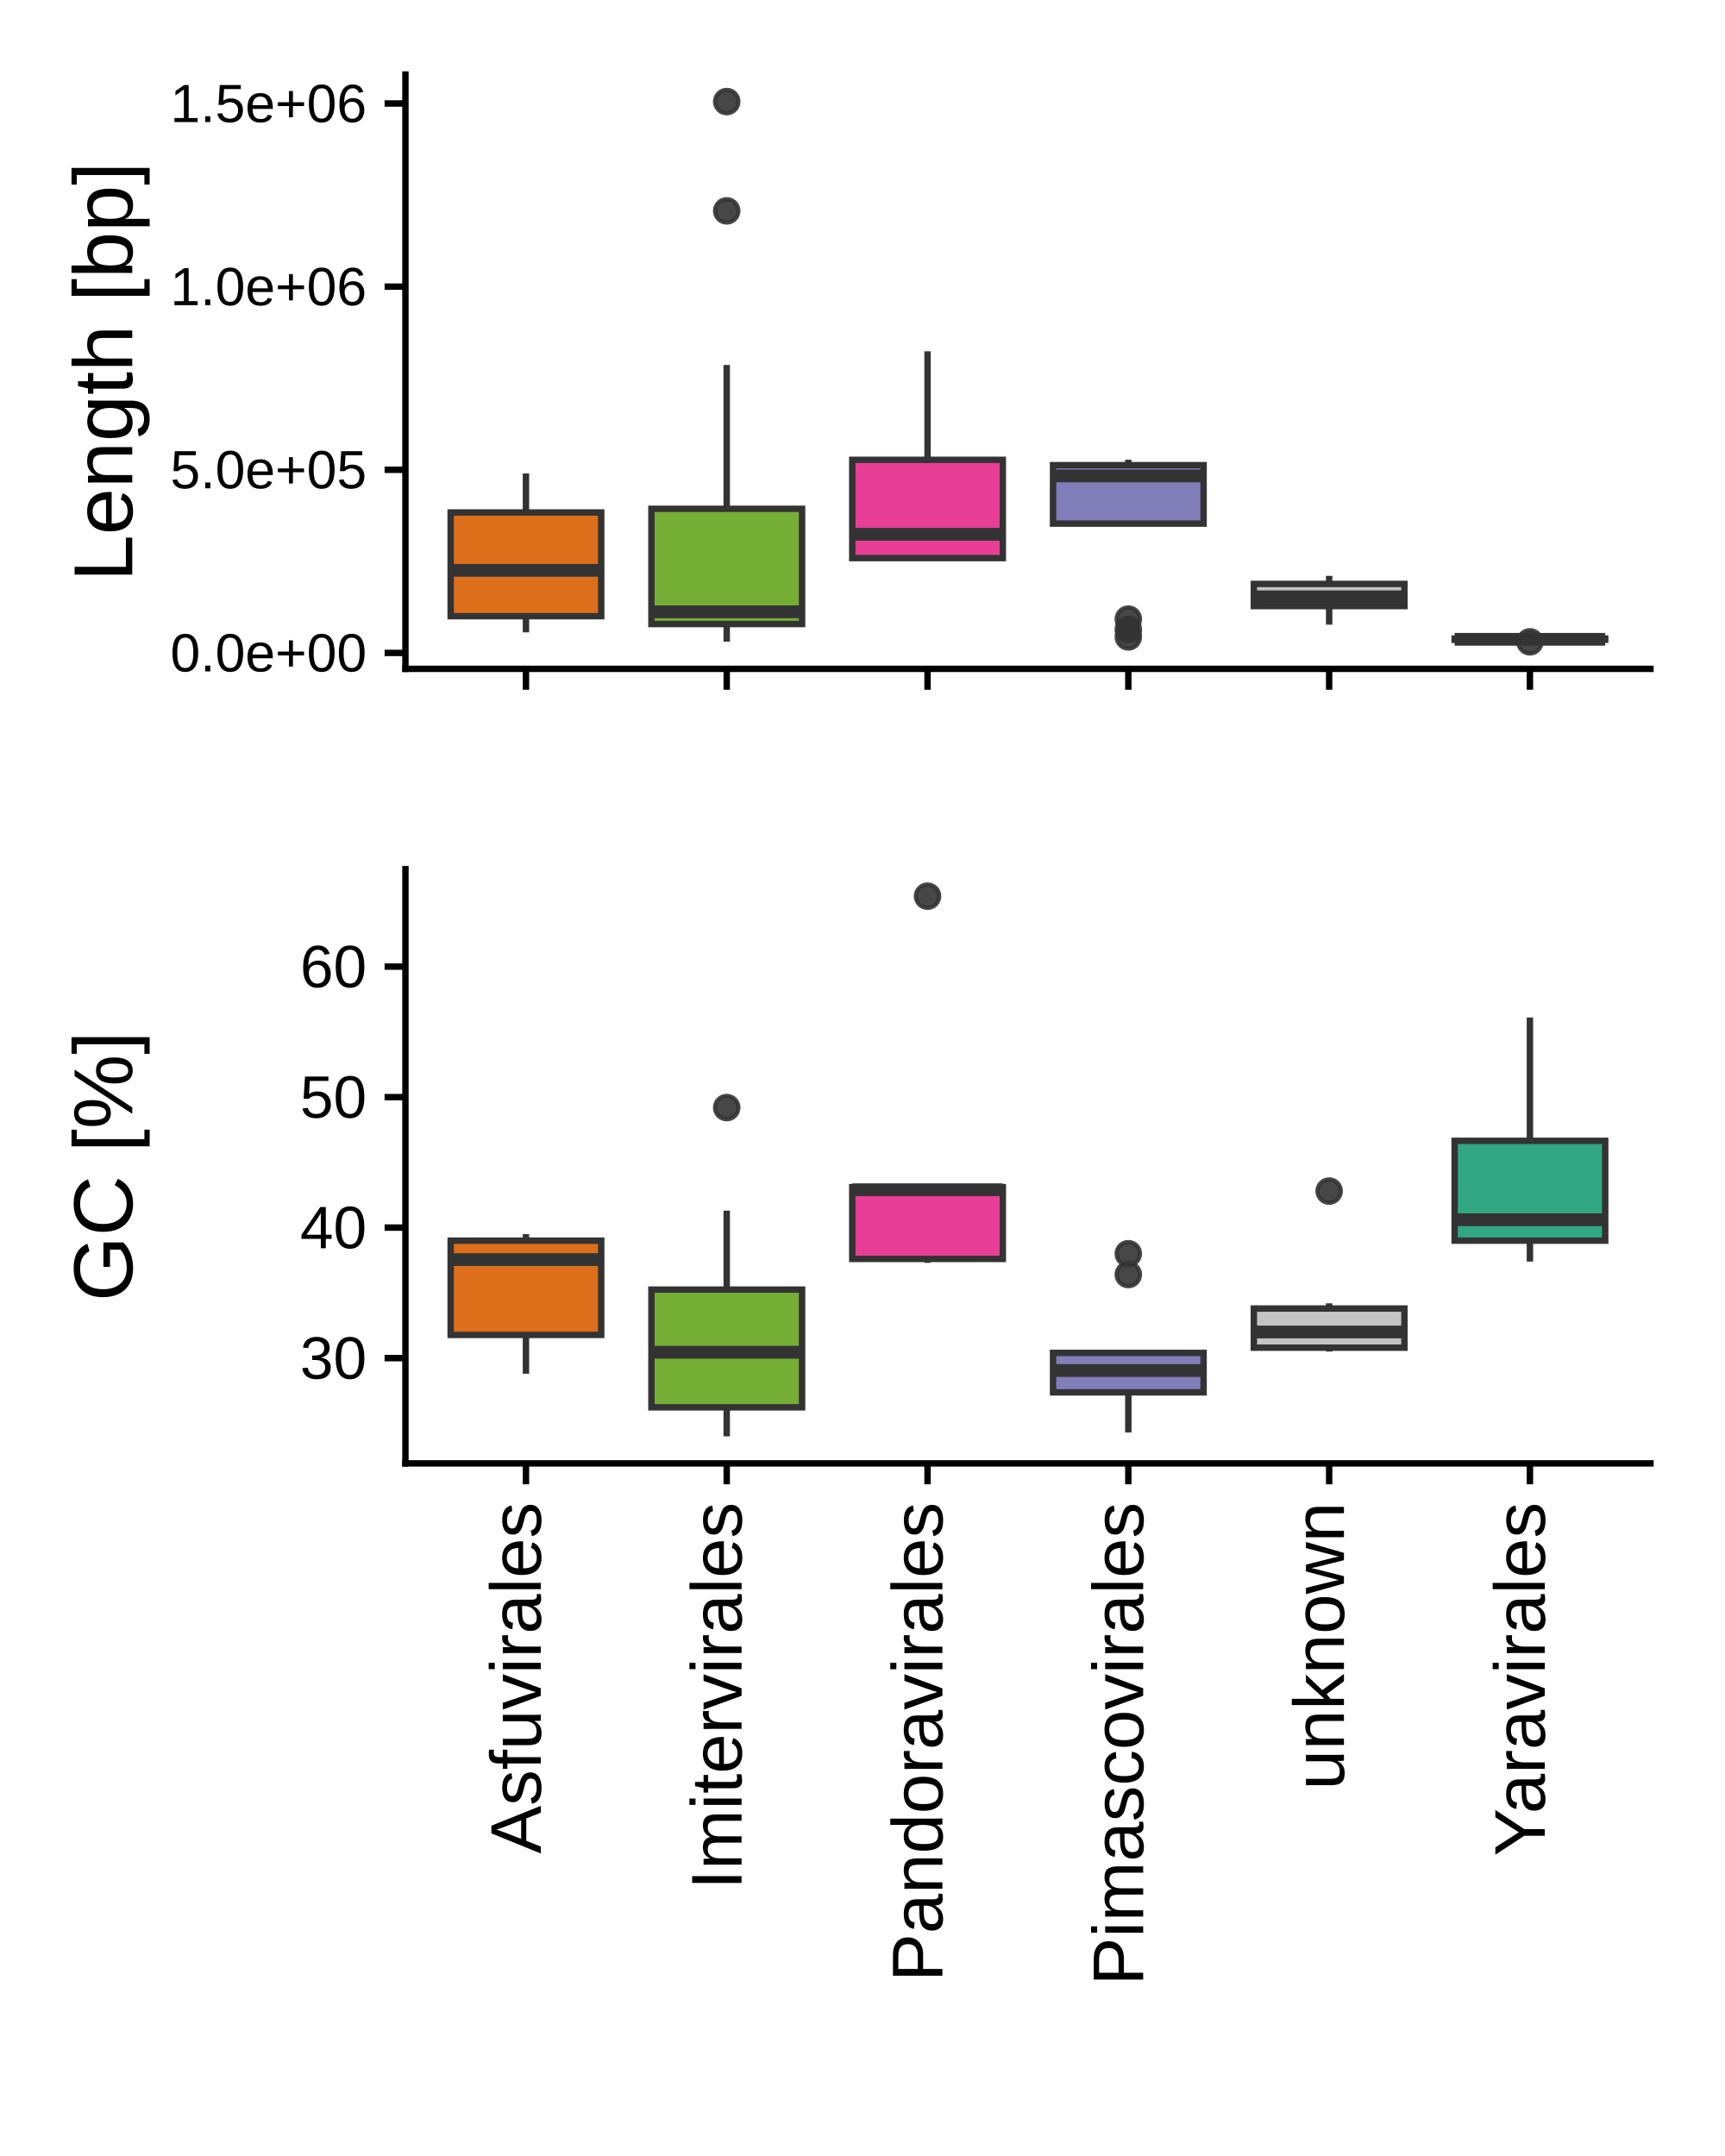
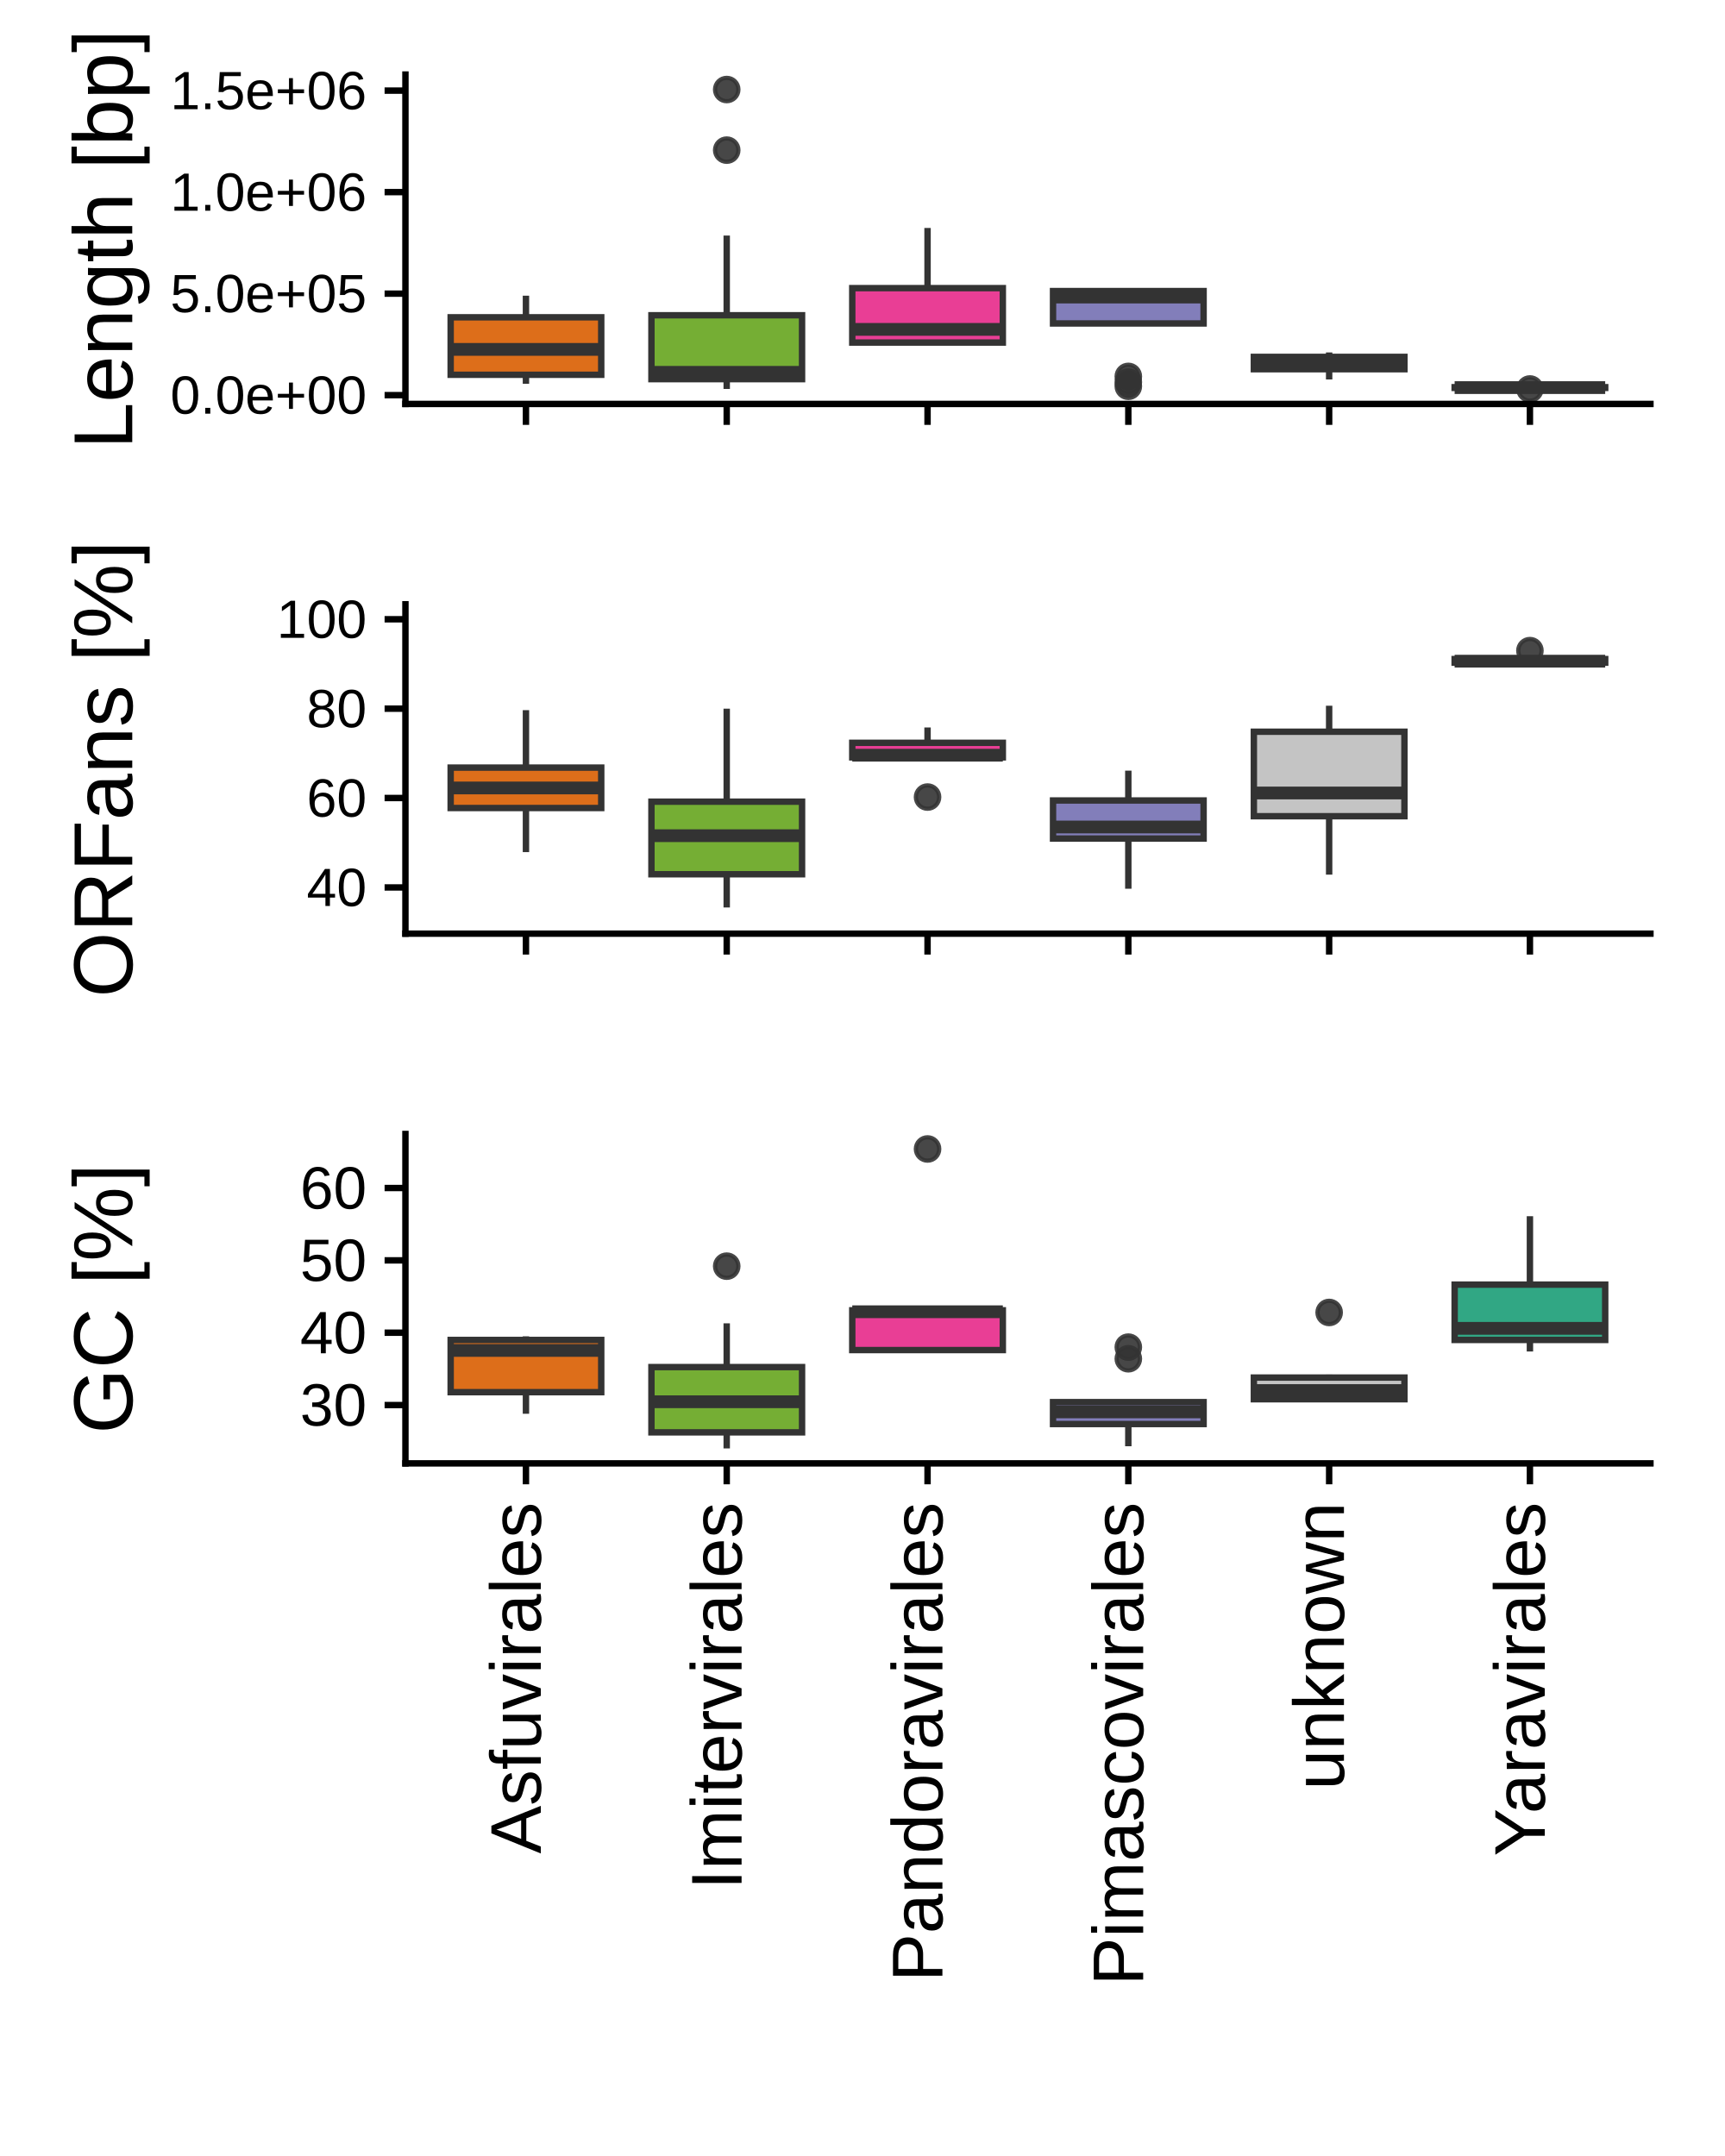
<svg xmlns="http://www.w3.org/2000/svg" width="288.00pt" height="360.00pt" viewBox="0 0 288.00 360.00">
  <g class="svglite">
    <defs>
      <style type="text/css">
    .svglite line, .svglite polyline, .svglite polygon, .svglite path, .svglite rect, .svglite circle {
      fill: none;
      stroke: #000000;
      stroke-linecap: round;
      stroke-linejoin: round;
      stroke-miterlimit: 10.00;
    }
    .svglite text {
      white-space: pre;
    }
    .svglite g.glyphgroup path {
      fill: inherit;
      stroke: none;
    }
  </style>
    </defs>
    <rect width="100%" height="100%" style="stroke: none; fill: none;" />
    <defs>
      <clipPath id="cpMC4wMHwyODguMDB8MC4wMHwzNjAuMDA=">
        <rect x="0.00" y="0.00" width="288.00" height="360.00" />
      </clipPath>
    </defs>
    <g clip-path="url(#cpMC4wMHwyODguMDB8MC4wMHwzNjAuMDA=)">
      <rect x="-0" y="0.00" width="288.00" height="360.00" style="stroke-width: 1.07; stroke: #FFFFFF; fill: #FFFFFF;" />
    </g>
    <defs>
      <clipPath id="cpNjcuNjl8Mjc1LjU1fDEyLjQ1fDI0NC4zNQ==">
        <rect x="67.69" y="12.45" width="207.85" height="231.90" />
      </clipPath>
    </defs>
    <g clip-path="url(#cpNjcuNjl8Mjc1LjU1fDEyLjQ1fDI0NC4zNQ==)">
</g>
    <g clip-path="url(#cpMC4wMHwyODguMDB8MC4wMHwzNjAuMDA=)">
</g>
    <defs>
-       <clipPath id="cpNS40OHwyODIuNTJ8NS40OHwxMzguMTU=">
-         <rect x="5.48" y="5.48" width="277.04" height="132.67" />
-       </clipPath>
-     </defs>
-     <g clip-path="url(#cpNS40OHwyODIuNTJ8NS40OHwxMzguMTU=)">
- </g>
-     <g clip-path="url(#cpMC4wMHwyODguMDB8MC4wMHwzNjAuMDA=)">
- </g>
-     <defs>
-       <clipPath id="cpNS40OHwyODIuNTJ8MTM4LjE1fDM1NC41Mg==">
-         <rect x="5.48" y="138.15" width="277.04" height="216.37" />
-       </clipPath>
-     </defs>
-     <g clip-path="url(#cpNS40OHwyODIuNTJ8MTM4LjE1fDM1NC41Mg==)">
- </g>
-     <g clip-path="url(#cpMC4wMHwyODguMDB8MC4wMHwzNjAuMDA=)">
- </g>
-     <defs>
-       <clipPath id="cpNjcuNjl8Mjc1LjU1fDEyLjQ1fDExMS42OA==">
-         <rect x="67.69" y="12.45" width="207.85" height="99.23" />
-       </clipPath>
-     </defs>
-     <g clip-path="url(#cpNjcuNjl8Mjc1LjU1fDEyLjQ1fDExMS42OA==)">
-       <line x1="87.81" y1="85.57" x2="87.81" y2="79.06" style="stroke-width: 1.07; stroke: #333333; stroke-linecap: butt;" />
-       <line x1="87.81" y1="102.89" x2="87.81" y2="105.59" style="stroke-width: 1.07; stroke: #333333; stroke-linecap: butt;" />
-       <polygon points="75.24,85.57 75.24,102.89 100.38,102.89 100.38,85.57 75.24,85.57 " style="stroke-width: 1.07; stroke: #333333; stroke-linecap: butt; stroke-linejoin: miter; fill: #D95F02; fill-opacity: 0.90;" />
-       <line x1="75.24" y1="95.23" x2="100.38" y2="95.23" style="stroke-width: 2.13; stroke: #333333; stroke-linecap: butt; stroke-linejoin: miter;" />
-       <circle cx="121.33" cy="35.21" r="1.95" style="stroke-width: 0.71; stroke: #333333; stroke-opacity: 0.90; fill: #333333; fill-opacity: 0.90;" />
-       <circle cx="121.33" cy="16.96" r="1.95" style="stroke-width: 0.71; stroke: #333333; stroke-opacity: 0.90; fill: #333333; fill-opacity: 0.90;" />
-       <line x1="121.33" y1="84.96" x2="121.33" y2="60.94" style="stroke-width: 1.07; stroke: #333333; stroke-linecap: butt;" />
-       <line x1="121.33" y1="104.20" x2="121.33" y2="107.14" style="stroke-width: 1.07; stroke: #333333; stroke-linecap: butt;" />
-       <polygon points="108.76,84.96 108.76,104.20 133.91,104.20 133.91,84.96 108.76,84.96 " style="stroke-width: 1.07; stroke: #333333; stroke-linecap: butt; stroke-linejoin: miter; fill: #66A61E; fill-opacity: 0.90;" />
-       <line x1="108.76" y1="102.15" x2="133.91" y2="102.15" style="stroke-width: 2.13; stroke: #333333; stroke-linecap: butt; stroke-linejoin: miter;" />
-       <line x1="154.86" y1="76.78" x2="154.86" y2="58.66" style="stroke-width: 1.07; stroke: #333333; stroke-linecap: butt;" />
-       <line x1="154.86" y1="93.19" x2="154.86" y2="93.46" style="stroke-width: 1.07; stroke: #333333; stroke-linecap: butt;" />
-       <polygon points="142.29,76.78 142.29,93.19 167.43,93.19 167.43,76.78 142.29,76.78 " style="stroke-width: 1.07; stroke: #333333; stroke-linecap: butt; stroke-linejoin: miter; fill: #E7298A; fill-opacity: 0.90;" />
-       <line x1="142.29" y1="89.21" x2="167.43" y2="89.21" style="stroke-width: 2.13; stroke: #333333; stroke-linecap: butt; stroke-linejoin: miter;" />
-       <circle cx="188.38" cy="103.38" r="1.95" style="stroke-width: 0.71; stroke: #333333; stroke-opacity: 0.90; fill: #333333; fill-opacity: 0.90;" />
-       <circle cx="188.38" cy="106.35" r="1.95" style="stroke-width: 0.71; stroke: #333333; stroke-opacity: 0.90; fill: #333333; fill-opacity: 0.90;" />
-       <circle cx="188.38" cy="105.10" r="1.95" style="stroke-width: 0.71; stroke: #333333; stroke-opacity: 0.90; fill: #333333; fill-opacity: 0.90;" />
-       <line x1="188.38" y1="77.67" x2="188.38" y2="76.76" style="stroke-width: 1.07; stroke: #333333; stroke-linecap: butt;" />
-       <line x1="188.38" y1="87.43" x2="188.38" y2="87.43" style="stroke-width: 1.07; stroke: #333333; stroke-linecap: butt;" />
-       <polygon points="175.81,77.67 175.81,87.43 200.95,87.43 200.95,77.67 175.81,77.67 " style="stroke-width: 1.07; stroke: #333333; stroke-linecap: butt; stroke-linejoin: miter; fill: #7570B3; fill-opacity: 0.90;" />
-       <line x1="175.81" y1="79.47" x2="200.95" y2="79.47" style="stroke-width: 2.13; stroke: #333333; stroke-linecap: butt; stroke-linejoin: miter;" />
-       <line x1="221.91" y1="97.50" x2="221.91" y2="96.15" style="stroke-width: 1.07; stroke: #333333; stroke-linecap: butt;" />
-       <line x1="221.91" y1="101.20" x2="221.91" y2="104.30" style="stroke-width: 1.07; stroke: #333333; stroke-linecap: butt;" />
-       <polygon points="209.34,97.50 209.34,101.20 234.48,101.20 234.48,97.50 209.34,97.50 " style="stroke-width: 1.07; stroke: #333333; stroke-linecap: butt; stroke-linejoin: miter; fill: #BEBEBE; fill-opacity: 0.90;" />
-       <line x1="209.34" y1="99.65" x2="234.48" y2="99.65" style="stroke-width: 2.13; stroke: #333333; stroke-linecap: butt; stroke-linejoin: miter;" />
-       <circle cx="255.43" cy="107.17" r="1.95" style="stroke-width: 0.71; stroke: #333333; stroke-opacity: 0.90; fill: #333333; fill-opacity: 0.90;" />
-       <line x1="255.43" y1="106.62" x2="255.43" y2="106.43" style="stroke-width: 1.07; stroke: #333333; stroke-linecap: butt;" />
-       <line x1="255.43" y1="106.83" x2="255.43" y2="106.89" style="stroke-width: 1.07; stroke: #333333; stroke-linecap: butt;" />
-       <polygon points="242.86,106.62 242.86,106.83 268.00,106.83 268.00,106.62 242.86,106.62 " style="stroke-width: 1.07; stroke: #333333; stroke-linecap: butt; stroke-linejoin: miter; fill: #1B9E77; fill-opacity: 0.90;" />
-       <line x1="242.86" y1="106.75" x2="268.00" y2="106.75" style="stroke-width: 2.13; stroke: #333333; stroke-linecap: butt; stroke-linejoin: miter;" />
-     </g>
-     <g clip-path="url(#cpMC4wMHwyODguMDB8MC4wMHwzNjAuMDA=)">
-       <polyline points="67.69,111.68 67.69,12.45 " style="stroke-width: 1.07; stroke-linecap: square;" />
-       <text x="61.22" y="112.11" text-anchor="end" style="font-size: 9.00px; font-family: &quot;Liberation Sans&quot;;" textLength="32.75px" lengthAdjust="spacingAndGlyphs">0.0e+00</text>
-       <text x="61.22" y="81.53" text-anchor="end" style="font-size: 9.00px; font-family: &quot;Liberation Sans&quot;;" textLength="32.75px" lengthAdjust="spacingAndGlyphs">5.0e+05</text>
-       <text x="61.22" y="50.96" text-anchor="end" style="font-size: 9.00px; font-family: &quot;Liberation Sans&quot;;" textLength="32.75px" lengthAdjust="spacingAndGlyphs">1.0e+06</text>
-       <text x="61.22" y="20.38" text-anchor="end" style="font-size: 9.00px; font-family: &quot;Liberation Sans&quot;;" textLength="32.75px" lengthAdjust="spacingAndGlyphs">1.5e+06</text>
-       <polyline points="64.21,109.02 67.69,109.02 " style="stroke-width: 1.07; stroke-linecap: butt;" />
-       <polyline points="64.21,78.44 67.69,78.44 " style="stroke-width: 1.07; stroke-linecap: butt;" />
-       <polyline points="64.21,47.86 67.69,47.86 " style="stroke-width: 1.07; stroke-linecap: butt;" />
-       <polyline points="64.21,17.28 67.69,17.28 " style="stroke-width: 1.07; stroke-linecap: butt;" />
-       <polyline points="67.69,111.68 275.55,111.68 " style="stroke-width: 1.07; stroke-linecap: square;" />
-       <polyline points="87.81,115.17 87.81,111.68 " style="stroke-width: 1.07; stroke-linecap: butt;" />
-       <polyline points="121.33,115.17 121.33,111.68 " style="stroke-width: 1.07; stroke-linecap: butt;" />
-       <polyline points="154.86,115.17 154.86,111.68 " style="stroke-width: 1.07; stroke-linecap: butt;" />
-       <polyline points="188.38,115.17 188.38,111.68 " style="stroke-width: 1.07; stroke-linecap: butt;" />
-       <polyline points="221.91,115.17 221.91,111.68 " style="stroke-width: 1.07; stroke-linecap: butt;" />
-       <polyline points="255.43,115.17 255.43,111.68 " style="stroke-width: 1.07; stroke-linecap: butt;" />
-       <text transform="translate(22.08,62.07) rotate(-90)" text-anchor="middle" style="font-size: 14.00px; font-family: &quot;Liberation Sans&quot;;" textLength="70.03px" lengthAdjust="spacingAndGlyphs">Length [bp]</text>
-     </g>
-     <defs>
-       <clipPath id="cpNjcuNjl8Mjc1LjU1fDE0NS4xM3wyNDQuMzU=">
-         <rect x="67.69" y="145.13" width="207.85" height="99.23" />
-       </clipPath>
-     </defs>
-     <g clip-path="url(#cpNjcuNjl8Mjc1LjU1fDE0NS4xM3wyNDQuMzU=)">
-       <line x1="87.81" y1="207.16" x2="87.81" y2="206.07" style="stroke-width: 1.07; stroke: #333333; stroke-linecap: butt;" />
-       <line x1="87.81" y1="222.90" x2="87.81" y2="229.38" style="stroke-width: 1.07; stroke: #333333; stroke-linecap: butt;" />
-       <polygon points="75.24,207.16 75.24,222.90 100.38,222.90 100.38,207.16 75.24,207.16 " style="stroke-width: 1.07; stroke: #333333; stroke-linecap: butt; stroke-linejoin: miter; fill: #D95F02; fill-opacity: 0.90;" />
-       <line x1="75.24" y1="210.32" x2="100.38" y2="210.32" style="stroke-width: 2.13; stroke: #333333; stroke-linecap: butt; stroke-linejoin: miter;" />
-       <circle cx="121.33" cy="184.94" r="1.95" style="stroke-width: 0.71; stroke: #333333; stroke-opacity: 0.90; fill: #333333; fill-opacity: 0.90;" />
-       <line x1="121.33" y1="215.33" x2="121.33" y2="202.15" style="stroke-width: 1.07; stroke: #333333; stroke-linecap: butt;" />
-       <line x1="121.33" y1="234.99" x2="121.33" y2="239.84" style="stroke-width: 1.07; stroke: #333333; stroke-linecap: butt;" />
-       <polygon points="108.76,215.33 108.76,234.99 133.91,234.99 133.91,215.33 108.76,215.33 " style="stroke-width: 1.07; stroke: #333333; stroke-linecap: butt; stroke-linejoin: miter; fill: #66A61E; fill-opacity: 0.90;" />
-       <line x1="108.76" y1="225.79" x2="133.91" y2="225.79" style="stroke-width: 2.13; stroke: #333333; stroke-linecap: butt; stroke-linejoin: miter;" />
-       <circle cx="154.86" cy="149.64" r="1.95" style="stroke-width: 0.71; stroke: #333333; stroke-opacity: 0.90; fill: #333333; fill-opacity: 0.90;" />
-       <line x1="154.86" y1="198.23" x2="154.86" y2="198.23" style="stroke-width: 1.07; stroke: #333333; stroke-linecap: butt;" />
-       <line x1="154.86" y1="210.21" x2="154.86" y2="210.86" style="stroke-width: 1.07; stroke: #333333; stroke-linecap: butt;" />
-       <polygon points="142.29,198.23 142.29,210.21 167.43,210.21 167.43,198.23 142.29,198.23 " style="stroke-width: 1.07; stroke: #333333; stroke-linecap: butt; stroke-linejoin: miter; fill: #E7298A; fill-opacity: 0.90;" />
-       <line x1="142.29" y1="198.66" x2="167.43" y2="198.66" style="stroke-width: 2.13; stroke: #333333; stroke-linecap: butt; stroke-linejoin: miter;" />
-       <circle cx="188.38" cy="212.82" r="1.95" style="stroke-width: 0.71; stroke: #333333; stroke-opacity: 0.90; fill: #333333; fill-opacity: 0.90;" />
-       <circle cx="188.38" cy="209.34" r="1.95" style="stroke-width: 0.71; stroke: #333333; stroke-opacity: 0.90; fill: #333333; fill-opacity: 0.90;" />
-       <line x1="188.38" y1="225.90" x2="188.38" y2="225.90" style="stroke-width: 1.07; stroke: #333333; stroke-linecap: butt;" />
-       <line x1="188.38" y1="232.49" x2="188.38" y2="239.19" style="stroke-width: 1.07; stroke: #333333; stroke-linecap: butt;" />
-       <polygon points="175.81,225.90 175.81,232.49 200.95,232.49 200.95,225.90 175.81,225.90 " style="stroke-width: 1.07; stroke: #333333; stroke-linecap: butt; stroke-linejoin: miter; fill: #7570B3; fill-opacity: 0.90;" />
-       <line x1="175.81" y1="228.84" x2="200.95" y2="228.84" style="stroke-width: 2.13; stroke: #333333; stroke-linecap: butt; stroke-linejoin: miter;" />
-       <circle cx="221.91" cy="198.88" r="1.95" style="stroke-width: 0.71; stroke: #333333; stroke-opacity: 0.90; fill: #333333; fill-opacity: 0.90;" />
-       <line x1="221.91" y1="218.49" x2="221.91" y2="217.62" style="stroke-width: 1.07; stroke: #333333; stroke-linecap: butt;" />
-       <line x1="221.91" y1="225.03" x2="221.91" y2="225.68" style="stroke-width: 1.07; stroke: #333333; stroke-linecap: butt;" />
-       <polygon points="209.34,218.49 209.34,225.03 234.48,225.03 234.48,218.49 209.34,218.49 " style="stroke-width: 1.07; stroke: #333333; stroke-linecap: butt; stroke-linejoin: miter; fill: #BEBEBE; fill-opacity: 0.90;" />
-       <line x1="209.34" y1="222.41" x2="234.48" y2="222.41" style="stroke-width: 2.13; stroke: #333333; stroke-linecap: butt; stroke-linejoin: miter;" />
-       <line x1="255.43" y1="190.49" x2="255.43" y2="169.90" style="stroke-width: 1.07; stroke: #333333; stroke-linecap: butt;" />
-       <line x1="255.43" y1="207.16" x2="255.43" y2="210.65" style="stroke-width: 1.07; stroke: #333333; stroke-linecap: butt;" />
-       <polygon points="242.86,190.49 242.86,207.16 268.00,207.16 268.00,190.49 242.86,190.49 " style="stroke-width: 1.07; stroke: #333333; stroke-linecap: butt; stroke-linejoin: miter; fill: #1B9E77; fill-opacity: 0.90;" />
-       <line x1="242.86" y1="203.67" x2="268.00" y2="203.67" style="stroke-width: 2.13; stroke: #333333; stroke-linecap: butt; stroke-linejoin: miter;" />
-     </g>
-     <g clip-path="url(#cpMC4wMHwyODguMDB8MC4wMHwzNjAuMDA=)">
-       <polyline points="67.69,244.35 67.69,145.13 " style="stroke-width: 1.07; stroke-linecap: square;" />
-       <text x="61.22" y="230.21" text-anchor="end" style="font-size: 10.00px; font-family: &quot;Liberation Sans&quot;;" textLength="11.12px" lengthAdjust="spacingAndGlyphs">30</text>
-       <text x="61.22" y="208.42" text-anchor="end" style="font-size: 10.00px; font-family: &quot;Liberation Sans&quot;;" textLength="11.12px" lengthAdjust="spacingAndGlyphs">40</text>
-       <text x="61.22" y="186.63" text-anchor="end" style="font-size: 10.00px; font-family: &quot;Liberation Sans&quot;;" textLength="11.12px" lengthAdjust="spacingAndGlyphs">50</text>
-       <text x="61.22" y="164.85" text-anchor="end" style="font-size: 10.00px; font-family: &quot;Liberation Sans&quot;;" textLength="11.12px" lengthAdjust="spacingAndGlyphs">60</text>
-       <polyline points="64.21,226.77 67.69,226.77 " style="stroke-width: 1.07; stroke-linecap: butt;" />
-       <polyline points="64.21,204.98 67.69,204.98 " style="stroke-width: 1.07; stroke-linecap: butt;" />
-       <polyline points="64.21,183.19 67.69,183.19 " style="stroke-width: 1.07; stroke-linecap: butt;" />
-       <polyline points="64.21,161.40 67.69,161.40 " style="stroke-width: 1.07; stroke-linecap: butt;" />
+       <clipPath id="cpNS40OHwyODIuNTJ8NS40OHw5My45Mw==">
+         <rect x="5.48" y="5.48" width="277.04" height="88.45" />
+       </clipPath>
+     </defs>
+     <g clip-path="url(#cpNS40OHwyODIuNTJ8NS40OHw5My45Mw==)">
+ </g>
+     <g clip-path="url(#cpMC4wMHwyODguMDB8MC4wMHwzNjAuMDA=)">
+ </g>
+     <defs>
+       <clipPath id="cpNS40OHwyODIuNTJ8OTMuOTN8MTgyLjM4">
+         <rect x="5.48" y="93.93" width="277.04" height="88.45" />
+       </clipPath>
+     </defs>
+     <g clip-path="url(#cpNS40OHwyODIuNTJ8OTMuOTN8MTgyLjM4)">
+ </g>
+     <g clip-path="url(#cpMC4wMHwyODguMDB8MC4wMHwzNjAuMDA=)">
+ </g>
+     <defs>
+       <clipPath id="cpNS40OHwyODIuNTJ8MTgyLjM4fDM1NC41Mg==">
+         <rect x="5.48" y="182.38" width="277.04" height="172.14" />
+       </clipPath>
+     </defs>
+     <g clip-path="url(#cpNS40OHwyODIuNTJ8MTgyLjM4fDM1NC41Mg==)">
+ </g>
+     <g clip-path="url(#cpMC4wMHwyODguMDB8MC4wMHwzNjAuMDA=)">
+ </g>
+     <defs>
+       <clipPath id="cpNjcuNjl8Mjc1LjU1fDEyLjQ1fDY3LjQ1">
+         <rect x="67.69" y="12.45" width="207.85" height="55.00" />
+       </clipPath>
+     </defs>
+     <g clip-path="url(#cpNjcuNjl8Mjc1LjU1fDEyLjQ1fDY3LjQ1)">
+       <line x1="87.81" y1="52.98" x2="87.81" y2="49.37" style="stroke-width: 1.07; stroke: #333333; stroke-linecap: butt;" />
+       <line x1="87.81" y1="62.58" x2="87.81" y2="64.08" style="stroke-width: 1.07; stroke: #333333; stroke-linecap: butt;" />
+       <polygon points="75.24,52.98 75.24,62.58 100.38,62.58 100.38,52.98 75.24,52.98 " style="stroke-width: 1.07; stroke: #333333; stroke-linecap: butt; stroke-linejoin: miter; fill: #D95F02; fill-opacity: 0.90;" />
+       <line x1="75.24" y1="58.34" x2="100.38" y2="58.34" style="stroke-width: 2.13; stroke: #333333; stroke-linecap: butt; stroke-linejoin: miter;" />
+       <circle cx="121.33" cy="25.07" r="1.95" style="stroke-width: 0.71; stroke: #333333; stroke-opacity: 0.90; fill: #333333; fill-opacity: 0.90;" />
+       <circle cx="121.33" cy="14.95" r="1.95" style="stroke-width: 0.71; stroke: #333333; stroke-opacity: 0.90; fill: #333333; fill-opacity: 0.90;" />
+       <line x1="121.33" y1="52.64" x2="121.33" y2="39.33" style="stroke-width: 1.07; stroke: #333333; stroke-linecap: butt;" />
+       <line x1="121.33" y1="63.31" x2="121.33" y2="64.94" style="stroke-width: 1.07; stroke: #333333; stroke-linecap: butt;" />
+       <polygon points="108.76,52.64 108.76,63.31 133.91,63.31 133.91,52.64 108.76,52.64 " style="stroke-width: 1.07; stroke: #333333; stroke-linecap: butt; stroke-linejoin: miter; fill: #66A61E; fill-opacity: 0.90;" />
+       <line x1="108.76" y1="62.17" x2="133.91" y2="62.17" style="stroke-width: 2.13; stroke: #333333; stroke-linecap: butt; stroke-linejoin: miter;" />
+       <line x1="154.86" y1="48.11" x2="154.86" y2="38.06" style="stroke-width: 1.07; stroke: #333333; stroke-linecap: butt;" />
+       <line x1="154.86" y1="57.20" x2="154.86" y2="57.36" style="stroke-width: 1.07; stroke: #333333; stroke-linecap: butt;" />
+       <polygon points="142.29,48.11 142.29,57.20 167.43,57.20 167.43,48.11 142.29,48.11 " style="stroke-width: 1.07; stroke: #333333; stroke-linecap: butt; stroke-linejoin: miter; fill: #E7298A; fill-opacity: 0.90;" />
+       <line x1="142.29" y1="55.00" x2="167.43" y2="55.00" style="stroke-width: 2.13; stroke: #333333; stroke-linecap: butt; stroke-linejoin: miter;" />
+       <circle cx="188.38" cy="62.85" r="1.95" style="stroke-width: 0.71; stroke: #333333; stroke-opacity: 0.90; fill: #333333; fill-opacity: 0.90;" />
+       <circle cx="188.38" cy="64.50" r="1.95" style="stroke-width: 0.71; stroke: #333333; stroke-opacity: 0.90; fill: #333333; fill-opacity: 0.90;" />
+       <circle cx="188.38" cy="63.80" r="1.95" style="stroke-width: 0.71; stroke: #333333; stroke-opacity: 0.90; fill: #333333; fill-opacity: 0.90;" />
+       <line x1="188.38" y1="48.60" x2="188.38" y2="48.10" style="stroke-width: 1.07; stroke: #333333; stroke-linecap: butt;" />
+       <line x1="188.38" y1="54.01" x2="188.38" y2="54.01" style="stroke-width: 1.07; stroke: #333333; stroke-linecap: butt;" />
+       <polygon points="175.81,48.60 175.81,54.01 200.95,54.01 200.95,48.60 175.81,48.60 " style="stroke-width: 1.07; stroke: #333333; stroke-linecap: butt; stroke-linejoin: miter; fill: #7570B3; fill-opacity: 0.90;" />
+       <line x1="175.81" y1="49.60" x2="200.95" y2="49.60" style="stroke-width: 2.13; stroke: #333333; stroke-linecap: butt; stroke-linejoin: miter;" />
+       <line x1="221.91" y1="59.59" x2="221.91" y2="58.85" style="stroke-width: 1.07; stroke: #333333; stroke-linecap: butt;" />
+       <line x1="221.91" y1="61.65" x2="221.91" y2="63.36" style="stroke-width: 1.07; stroke: #333333; stroke-linecap: butt;" />
+       <polygon points="209.34,59.59 209.34,61.65 234.48,61.65 234.48,59.59 209.34,59.59 " style="stroke-width: 1.07; stroke: #333333; stroke-linecap: butt; stroke-linejoin: miter; fill: #BEBEBE; fill-opacity: 0.90;" />
+       <line x1="209.34" y1="60.79" x2="234.48" y2="60.79" style="stroke-width: 2.13; stroke: #333333; stroke-linecap: butt; stroke-linejoin: miter;" />
+       <circle cx="255.43" cy="64.95" r="1.95" style="stroke-width: 0.71; stroke: #333333; stroke-opacity: 0.90; fill: #333333; fill-opacity: 0.90;" />
+       <line x1="255.43" y1="64.65" x2="255.43" y2="64.54" style="stroke-width: 1.07; stroke: #333333; stroke-linecap: butt;" />
+       <line x1="255.43" y1="64.77" x2="255.43" y2="64.80" style="stroke-width: 1.07; stroke: #333333; stroke-linecap: butt;" />
+       <polygon points="242.86,64.65 242.86,64.77 268.00,64.77 268.00,64.65 242.86,64.65 " style="stroke-width: 1.07; stroke: #333333; stroke-linecap: butt; stroke-linejoin: miter; fill: #1B9E77; fill-opacity: 0.90;" />
+       <line x1="242.86" y1="64.72" x2="268.00" y2="64.72" style="stroke-width: 2.13; stroke: #333333; stroke-linecap: butt; stroke-linejoin: miter;" />
+     </g>
+     <g clip-path="url(#cpMC4wMHwyODguMDB8MC4wMHwzNjAuMDA=)">
+       <polyline points="67.69,67.45 67.69,12.45 " style="stroke-width: 1.07; stroke-linecap: square;" />
+       <text x="61.22" y="69.07" text-anchor="end" style="font-size: 9.00px; font-family: &quot;Liberation Sans&quot;;" textLength="32.75px" lengthAdjust="spacingAndGlyphs">0.0e+00</text>
+       <text x="61.22" y="52.12" text-anchor="end" style="font-size: 9.00px; font-family: &quot;Liberation Sans&quot;;" textLength="32.75px" lengthAdjust="spacingAndGlyphs">5.0e+05</text>
+       <text x="61.22" y="35.18" text-anchor="end" style="font-size: 9.00px; font-family: &quot;Liberation Sans&quot;;" textLength="32.75px" lengthAdjust="spacingAndGlyphs">1.0e+06</text>
+       <text x="61.22" y="18.23" text-anchor="end" style="font-size: 9.00px; font-family: &quot;Liberation Sans&quot;;" textLength="32.75px" lengthAdjust="spacingAndGlyphs">1.5e+06</text>
+       <polyline points="64.21,65.98 67.69,65.98 " style="stroke-width: 1.07; stroke-linecap: butt;" />
+       <polyline points="64.21,49.03 67.69,49.03 " style="stroke-width: 1.07; stroke-linecap: butt;" />
+       <polyline points="64.21,32.08 67.69,32.08 " style="stroke-width: 1.07; stroke-linecap: butt;" />
+       <polyline points="64.21,15.13 67.69,15.13 " style="stroke-width: 1.07; stroke-linecap: butt;" />
+       <polyline points="67.69,67.45 275.55,67.45 " style="stroke-width: 1.07; stroke-linecap: square;" />
+       <polyline points="87.81,70.94 87.81,67.45 " style="stroke-width: 1.07; stroke-linecap: butt;" />
+       <polyline points="121.33,70.94 121.33,67.45 " style="stroke-width: 1.07; stroke-linecap: butt;" />
+       <polyline points="154.86,70.94 154.86,67.45 " style="stroke-width: 1.07; stroke-linecap: butt;" />
+       <polyline points="188.38,70.94 188.38,67.45 " style="stroke-width: 1.07; stroke-linecap: butt;" />
+       <polyline points="221.91,70.94 221.91,67.45 " style="stroke-width: 1.07; stroke-linecap: butt;" />
+       <polyline points="255.43,70.94 255.43,67.45 " style="stroke-width: 1.07; stroke-linecap: butt;" />
+       <text transform="translate(22.08,39.95) rotate(-90)" text-anchor="middle" style="font-size: 14.00px; font-family: &quot;Liberation Sans&quot;;" textLength="70.03px" lengthAdjust="spacingAndGlyphs">Length [bp]</text>
+     </g>
+     <defs>
+       <clipPath id="cpNjcuNjl8Mjc1LjU1fDEwMC45MHwxNTUuOTA=">
+         <rect x="67.69" y="100.90" width="207.85" height="55.00" />
+       </clipPath>
+     </defs>
+     <g clip-path="url(#cpNjcuNjl8Mjc1LjU1fDEwMC45MHwxNTUuOTA=)">
+       <line x1="87.81" y1="128.17" x2="87.81" y2="118.58" style="stroke-width: 1.07; stroke: #333333; stroke-linecap: butt;" />
+       <line x1="87.81" y1="134.92" x2="87.81" y2="142.28" style="stroke-width: 1.07; stroke: #333333; stroke-linecap: butt;" />
+       <polygon points="75.24,128.17 75.24,134.92 100.38,134.92 100.38,128.17 75.24,128.17 " style="stroke-width: 1.07; stroke: #333333; stroke-linecap: butt; stroke-linejoin: miter; fill: #D95F02; fill-opacity: 0.90;" />
+       <line x1="75.24" y1="131.57" x2="100.38" y2="131.57" style="stroke-width: 2.13; stroke: #333333; stroke-linecap: butt; stroke-linejoin: miter;" />
+       <line x1="121.33" y1="133.86" x2="121.33" y2="118.33" style="stroke-width: 1.07; stroke: #333333; stroke-linecap: butt;" />
+       <line x1="121.33" y1="145.98" x2="121.33" y2="151.53" style="stroke-width: 1.07; stroke: #333333; stroke-linecap: butt;" />
+       <polygon points="108.76,133.86 108.76,145.98 133.91,145.98 133.91,133.86 108.76,133.86 " style="stroke-width: 1.07; stroke: #333333; stroke-linecap: butt; stroke-linejoin: miter; fill: #66A61E; fill-opacity: 0.90;" />
+       <line x1="108.76" y1="139.54" x2="133.91" y2="139.54" style="stroke-width: 2.13; stroke: #333333; stroke-linecap: butt; stroke-linejoin: miter;" />
+       <circle cx="154.86" cy="133.09" r="1.95" style="stroke-width: 0.71; stroke: #333333; stroke-opacity: 0.90; fill: #333333; fill-opacity: 0.90;" />
+       <line x1="154.86" y1="124.03" x2="154.86" y2="121.47" style="stroke-width: 1.07; stroke: #333333; stroke-linecap: butt;" />
+       <line x1="154.86" y1="126.46" x2="154.86" y2="126.46" style="stroke-width: 1.07; stroke: #333333; stroke-linecap: butt;" />
+       <polygon points="142.29,124.03 142.29,126.46 167.43,126.46 167.43,124.03 142.29,124.03 " style="stroke-width: 1.07; stroke: #333333; stroke-linecap: butt; stroke-linejoin: miter; fill: #E7298A; fill-opacity: 0.90;" />
+       <line x1="142.29" y1="126.10" x2="167.43" y2="126.10" style="stroke-width: 2.13; stroke: #333333; stroke-linecap: butt; stroke-linejoin: miter;" />
+       <line x1="188.38" y1="133.66" x2="188.38" y2="128.68" style="stroke-width: 1.07; stroke: #333333; stroke-linecap: butt;" />
+       <line x1="188.38" y1="140.02" x2="188.38" y2="148.40" style="stroke-width: 1.07; stroke: #333333; stroke-linecap: butt;" />
+       <polygon points="175.81,133.66 175.81,140.02 200.95,140.02 200.95,133.66 175.81,133.66 " style="stroke-width: 1.07; stroke: #333333; stroke-linecap: butt; stroke-linejoin: miter; fill: #7570B3; fill-opacity: 0.90;" />
+       <line x1="175.81" y1="138.09" x2="200.95" y2="138.09" style="stroke-width: 2.13; stroke: #333333; stroke-linecap: butt; stroke-linejoin: miter;" />
+       <line x1="221.91" y1="122.18" x2="221.91" y2="117.84" style="stroke-width: 1.07; stroke: #333333; stroke-linecap: butt;" />
+       <line x1="221.91" y1="136.29" x2="221.91" y2="146.04" style="stroke-width: 1.07; stroke: #333333; stroke-linecap: butt;" />
+       <polygon points="209.34,122.18 209.34,136.29 234.48,136.29 234.48,122.18 209.34,122.18 " style="stroke-width: 1.07; stroke: #333333; stroke-linecap: butt; stroke-linejoin: miter; fill: #BEBEBE; fill-opacity: 0.90;" />
+       <line x1="209.34" y1="132.41" x2="234.48" y2="132.41" style="stroke-width: 2.13; stroke: #333333; stroke-linecap: butt; stroke-linejoin: miter;" />
+       <circle cx="255.43" cy="108.64" r="1.95" style="stroke-width: 0.71; stroke: #333333; stroke-opacity: 0.90; fill: #333333; fill-opacity: 0.90;" />
+       <line x1="255.43" y1="110.05" x2="255.43" y2="110.04" style="stroke-width: 1.07; stroke: #333333; stroke-linecap: butt;" />
+       <line x1="255.43" y1="110.65" x2="255.43" y2="111.26" style="stroke-width: 1.07; stroke: #333333; stroke-linecap: butt;" />
+       <polygon points="242.86,110.05 242.86,110.65 268.00,110.65 268.00,110.05 242.86,110.05 " style="stroke-width: 1.07; stroke: #333333; stroke-linecap: butt; stroke-linejoin: miter; fill: #1B9E77; fill-opacity: 0.90;" />
+       <line x1="242.86" y1="110.40" x2="268.00" y2="110.40" style="stroke-width: 2.13; stroke: #333333; stroke-linecap: butt; stroke-linejoin: miter;" />
+     </g>
+     <g clip-path="url(#cpMC4wMHwyODguMDB8MC4wMHwzNjAuMDA=)">
+       <polyline points="67.69,155.90 67.69,100.90 " style="stroke-width: 1.07; stroke-linecap: square;" />
+       <text x="61.22" y="151.28" text-anchor="end" style="font-size: 9.00px; font-family: &quot;Liberation Sans&quot;;" textLength="10.00px" lengthAdjust="spacingAndGlyphs">40</text>
+       <text x="61.22" y="136.35" text-anchor="end" style="font-size: 9.00px; font-family: &quot;Liberation Sans&quot;;" textLength="10.00px" lengthAdjust="spacingAndGlyphs">60</text>
+       <text x="61.22" y="121.42" text-anchor="end" style="font-size: 9.00px; font-family: &quot;Liberation Sans&quot;;" textLength="10.00px" lengthAdjust="spacingAndGlyphs">80</text>
+       <text x="61.22" y="106.50" text-anchor="end" style="font-size: 9.00px; font-family: &quot;Liberation Sans&quot;;" textLength="15.00px" lengthAdjust="spacingAndGlyphs">100</text>
+       <polyline points="64.21,148.18 67.69,148.18 " style="stroke-width: 1.07; stroke-linecap: butt;" />
+       <polyline points="64.21,133.25 67.69,133.25 " style="stroke-width: 1.07; stroke-linecap: butt;" />
+       <polyline points="64.21,118.33 67.69,118.33 " style="stroke-width: 1.07; stroke-linecap: butt;" />
+       <polyline points="64.21,103.40 67.69,103.40 " style="stroke-width: 1.07; stroke-linecap: butt;" />
+       <polyline points="67.69,155.90 275.55,155.90 " style="stroke-width: 1.07; stroke-linecap: square;" />
+       <polyline points="87.81,159.39 87.81,155.90 " style="stroke-width: 1.07; stroke-linecap: butt;" />
+       <polyline points="121.33,159.39 121.33,155.90 " style="stroke-width: 1.07; stroke-linecap: butt;" />
+       <polyline points="154.86,159.39 154.86,155.90 " style="stroke-width: 1.07; stroke-linecap: butt;" />
+       <polyline points="188.38,159.39 188.38,155.90 " style="stroke-width: 1.07; stroke-linecap: butt;" />
+       <polyline points="221.91,159.39 221.91,155.90 " style="stroke-width: 1.07; stroke-linecap: butt;" />
+       <polyline points="255.43,159.39 255.43,155.90 " style="stroke-width: 1.07; stroke-linecap: butt;" />
+       <text transform="translate(22.08,128.40) rotate(-90)" text-anchor="middle" style="font-size: 14.00px; font-family: &quot;Liberation Sans&quot;;" textLength="76.23px" lengthAdjust="spacingAndGlyphs">ORFans [%]</text>
+     </g>
+     <defs>
+       <clipPath id="cpNjcuNjl8Mjc1LjU1fDE4OS4zNXwyNDQuMzU=">
+         <rect x="67.69" y="189.35" width="207.85" height="55.00" />
+       </clipPath>
+     </defs>
+     <g clip-path="url(#cpNjcuNjl8Mjc1LjU1fDE4OS4zNXwyNDQuMzU=)">
+       <line x1="87.81" y1="223.74" x2="87.81" y2="223.13" style="stroke-width: 1.07; stroke: #333333; stroke-linecap: butt;" />
+       <line x1="87.81" y1="232.46" x2="87.81" y2="236.06" style="stroke-width: 1.07; stroke: #333333; stroke-linecap: butt;" />
+       <polygon points="75.24,223.74 75.24,232.46 100.38,232.46 100.38,223.74 75.24,223.74 " style="stroke-width: 1.07; stroke: #333333; stroke-linecap: butt; stroke-linejoin: miter; fill: #D95F02; fill-opacity: 0.90;" />
+       <line x1="75.24" y1="225.49" x2="100.38" y2="225.49" style="stroke-width: 2.13; stroke: #333333; stroke-linecap: butt; stroke-linejoin: miter;" />
+       <circle cx="121.33" cy="211.42" r="1.95" style="stroke-width: 0.71; stroke: #333333; stroke-opacity: 0.90; fill: #333333; fill-opacity: 0.90;" />
+       <line x1="121.33" y1="228.27" x2="121.33" y2="220.96" style="stroke-width: 1.07; stroke: #333333; stroke-linecap: butt;" />
+       <line x1="121.33" y1="239.17" x2="121.33" y2="241.85" style="stroke-width: 1.07; stroke: #333333; stroke-linecap: butt;" />
+       <polygon points="108.76,228.27 108.76,239.17 133.91,239.17 133.91,228.27 108.76,228.27 " style="stroke-width: 1.07; stroke: #333333; stroke-linecap: butt; stroke-linejoin: miter; fill: #66A61E; fill-opacity: 0.90;" />
+       <line x1="108.76" y1="234.06" x2="133.91" y2="234.06" style="stroke-width: 2.13; stroke: #333333; stroke-linecap: butt; stroke-linejoin: miter;" />
+       <circle cx="154.86" cy="191.85" r="1.95" style="stroke-width: 0.71; stroke: #333333; stroke-opacity: 0.90; fill: #333333; fill-opacity: 0.90;" />
+       <line x1="154.86" y1="218.79" x2="154.86" y2="218.79" style="stroke-width: 1.07; stroke: #333333; stroke-linecap: butt;" />
+       <line x1="154.86" y1="225.43" x2="154.86" y2="225.79" style="stroke-width: 1.07; stroke: #333333; stroke-linecap: butt;" />
+       <polygon points="142.29,218.79 142.29,225.43 167.43,225.43 167.43,218.79 142.29,218.79 " style="stroke-width: 1.07; stroke: #333333; stroke-linecap: butt; stroke-linejoin: miter; fill: #E7298A; fill-opacity: 0.90;" />
+       <line x1="142.29" y1="219.03" x2="167.43" y2="219.03" style="stroke-width: 2.13; stroke: #333333; stroke-linecap: butt; stroke-linejoin: miter;" />
+       <circle cx="188.38" cy="226.88" r="1.95" style="stroke-width: 0.71; stroke: #333333; stroke-opacity: 0.90; fill: #333333; fill-opacity: 0.90;" />
+       <circle cx="188.38" cy="224.94" r="1.95" style="stroke-width: 0.71; stroke: #333333; stroke-opacity: 0.90; fill: #333333; fill-opacity: 0.90;" />
+       <line x1="188.38" y1="234.12" x2="188.38" y2="234.12" style="stroke-width: 1.07; stroke: #333333; stroke-linecap: butt;" />
+       <line x1="188.38" y1="237.78" x2="188.38" y2="241.49" style="stroke-width: 1.07; stroke: #333333; stroke-linecap: butt;" />
+       <polygon points="175.81,234.12 175.81,237.78 200.95,237.78 200.95,234.12 175.81,234.12 " style="stroke-width: 1.07; stroke: #333333; stroke-linecap: butt; stroke-linejoin: miter; fill: #7570B3; fill-opacity: 0.90;" />
+       <line x1="175.81" y1="235.75" x2="200.95" y2="235.75" style="stroke-width: 2.13; stroke: #333333; stroke-linecap: butt; stroke-linejoin: miter;" />
+       <circle cx="221.91" cy="219.15" r="1.95" style="stroke-width: 0.71; stroke: #333333; stroke-opacity: 0.90; fill: #333333; fill-opacity: 0.90;" />
+       <line x1="221.91" y1="230.02" x2="221.91" y2="229.53" style="stroke-width: 1.07; stroke: #333333; stroke-linecap: butt;" />
+       <line x1="221.91" y1="233.64" x2="221.91" y2="234.00" style="stroke-width: 1.07; stroke: #333333; stroke-linecap: butt;" />
+       <polygon points="209.34,230.02 209.34,233.64 234.48,233.64 234.48,230.02 209.34,230.02 " style="stroke-width: 1.07; stroke: #333333; stroke-linecap: butt; stroke-linejoin: miter; fill: #BEBEBE; fill-opacity: 0.90;" />
+       <line x1="209.34" y1="232.19" x2="234.48" y2="232.19" style="stroke-width: 2.13; stroke: #333333; stroke-linecap: butt; stroke-linejoin: miter;" />
+       <line x1="255.43" y1="214.50" x2="255.43" y2="203.08" style="stroke-width: 1.07; stroke: #333333; stroke-linecap: butt;" />
+       <line x1="255.43" y1="223.74" x2="255.43" y2="225.67" style="stroke-width: 1.07; stroke: #333333; stroke-linecap: butt;" />
+       <polygon points="242.86,214.50 242.86,223.74 268.00,223.74 268.00,214.50 242.86,214.50 " style="stroke-width: 1.07; stroke: #333333; stroke-linecap: butt; stroke-linejoin: miter; fill: #1B9E77; fill-opacity: 0.90;" />
+       <line x1="242.86" y1="221.80" x2="268.00" y2="221.80" style="stroke-width: 2.13; stroke: #333333; stroke-linecap: butt; stroke-linejoin: miter;" />
+     </g>
+     <g clip-path="url(#cpMC4wMHwyODguMDB8MC4wMHwzNjAuMDA=)">
+       <polyline points="67.69,244.35 67.69,189.35 " style="stroke-width: 1.07; stroke-linecap: square;" />
+       <text x="61.22" y="238.05" text-anchor="end" style="font-size: 10.00px; font-family: &quot;Liberation Sans&quot;;" textLength="11.12px" lengthAdjust="spacingAndGlyphs">30</text>
+       <text x="61.22" y="225.97" text-anchor="end" style="font-size: 10.00px; font-family: &quot;Liberation Sans&quot;;" textLength="11.12px" lengthAdjust="spacingAndGlyphs">40</text>
+       <text x="61.22" y="213.89" text-anchor="end" style="font-size: 10.00px; font-family: &quot;Liberation Sans&quot;;" textLength="11.12px" lengthAdjust="spacingAndGlyphs">50</text>
+       <text x="61.22" y="201.82" text-anchor="end" style="font-size: 10.00px; font-family: &quot;Liberation Sans&quot;;" textLength="11.12px" lengthAdjust="spacingAndGlyphs">60</text>
+       <polyline points="64.21,234.61 67.69,234.61 " style="stroke-width: 1.07; stroke-linecap: butt;" />
+       <polyline points="64.21,222.53 67.69,222.53 " style="stroke-width: 1.07; stroke-linecap: butt;" />
+       <polyline points="64.21,210.45 67.69,210.45 " style="stroke-width: 1.07; stroke-linecap: butt;" />
+       <polyline points="64.21,198.37 67.69,198.37 " style="stroke-width: 1.07; stroke-linecap: butt;" />
      <polyline points="67.69,244.35 275.55,244.35 " style="stroke-width: 1.07; stroke-linecap: square;" />
      <polyline points="87.81,247.84 87.81,244.35 " style="stroke-width: 1.07; stroke-linecap: butt;" />
      <polyline points="121.33,247.84 121.33,244.35 " style="stroke-width: 1.07; stroke-linecap: butt;" />
      <polyline points="154.86,247.84 154.86,244.35 " style="stroke-width: 1.07; stroke-linecap: butt;" />
      <polyline points="188.38,247.84 188.38,244.35 " style="stroke-width: 1.07; stroke-linecap: butt;" />
      <polyline points="221.91,247.84 221.91,244.35 " style="stroke-width: 1.07; stroke-linecap: butt;" />
      <polyline points="255.43,247.84 255.43,244.35 " style="stroke-width: 1.07; stroke-linecap: butt;" />
      <text transform="translate(90.29,250.83) rotate(-90)" text-anchor="end" style="font-size: 12.00px; font-family: &quot;Liberation Sans&quot;;" textLength="58.69px" lengthAdjust="spacingAndGlyphs">Asfuvirales</text>
      <text transform="translate(123.81,250.83) rotate(-90)" text-anchor="end" style="font-size: 12.00px; font-family: &quot;Liberation Sans&quot;;" textLength="64.69px" lengthAdjust="spacingAndGlyphs">Imitervirales</text>
      <text transform="translate(157.34,250.83) rotate(-90)" text-anchor="end" style="font-size: 12.00px; font-family: &quot;Liberation Sans&quot;;" textLength="80.05px" lengthAdjust="spacingAndGlyphs">Pandoravirales</text>
      <text transform="translate(190.86,250.83) rotate(-90)" text-anchor="end" style="font-size: 12.00px; font-family: &quot;Liberation Sans&quot;;" textLength="80.70px" lengthAdjust="spacingAndGlyphs">Pimascovirales</text>
      <text transform="translate(224.38,250.83) rotate(-90)" text-anchor="end" style="font-size: 12.00px; font-family: &quot;Liberation Sans&quot;;" textLength="48.03px" lengthAdjust="spacingAndGlyphs">unknown</text>
      <text transform="translate(257.91,250.83) rotate(-90)" text-anchor="end" style="font-size: 12.00px; font-family: &quot;Liberation Sans&quot;;" textLength="59.14px" lengthAdjust="spacingAndGlyphs">Yaravirales</text>
-       <text transform="translate(22.08,194.74) rotate(-90)" text-anchor="middle" style="font-size: 14.00px; font-family: &quot;Liberation Sans&quot;;" textLength="45.12px" lengthAdjust="spacingAndGlyphs">GC [%]</text>
+       <text transform="translate(22.08,216.85) rotate(-90)" text-anchor="middle" style="font-size: 14.00px; font-family: &quot;Liberation Sans&quot;;" textLength="45.12px" lengthAdjust="spacingAndGlyphs">GC [%]</text>
    </g>
  </g>
</svg>
